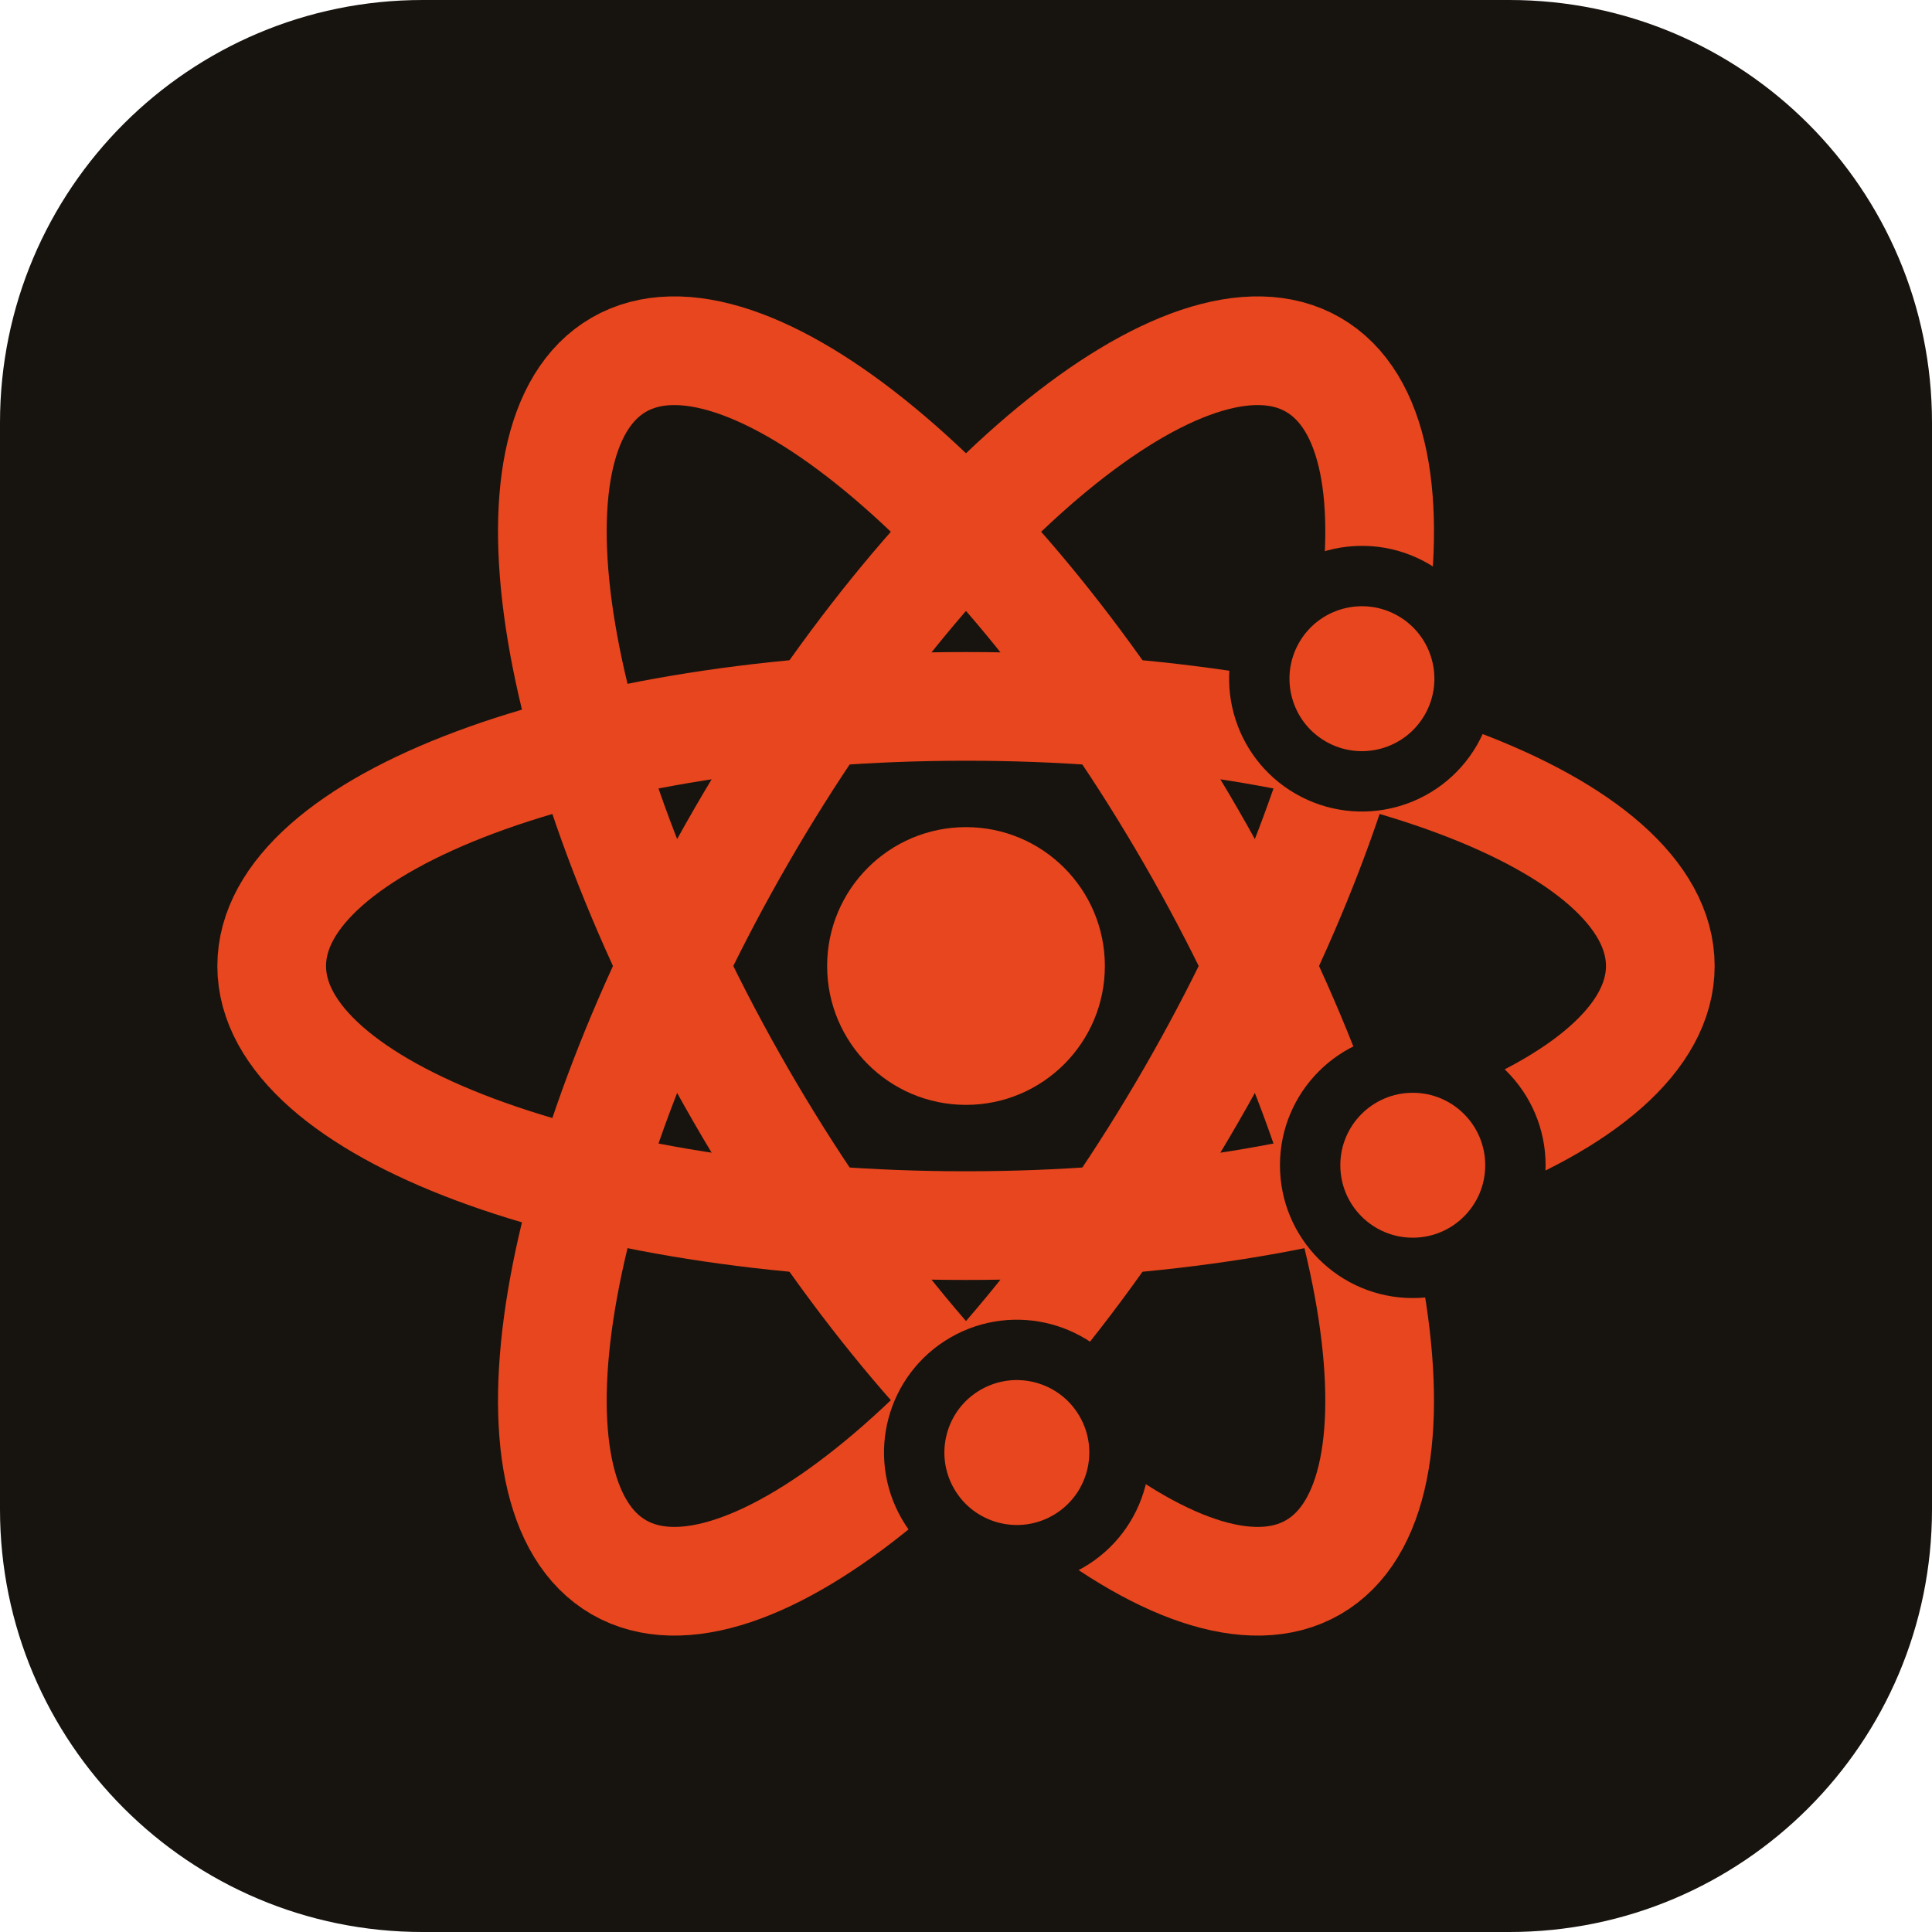
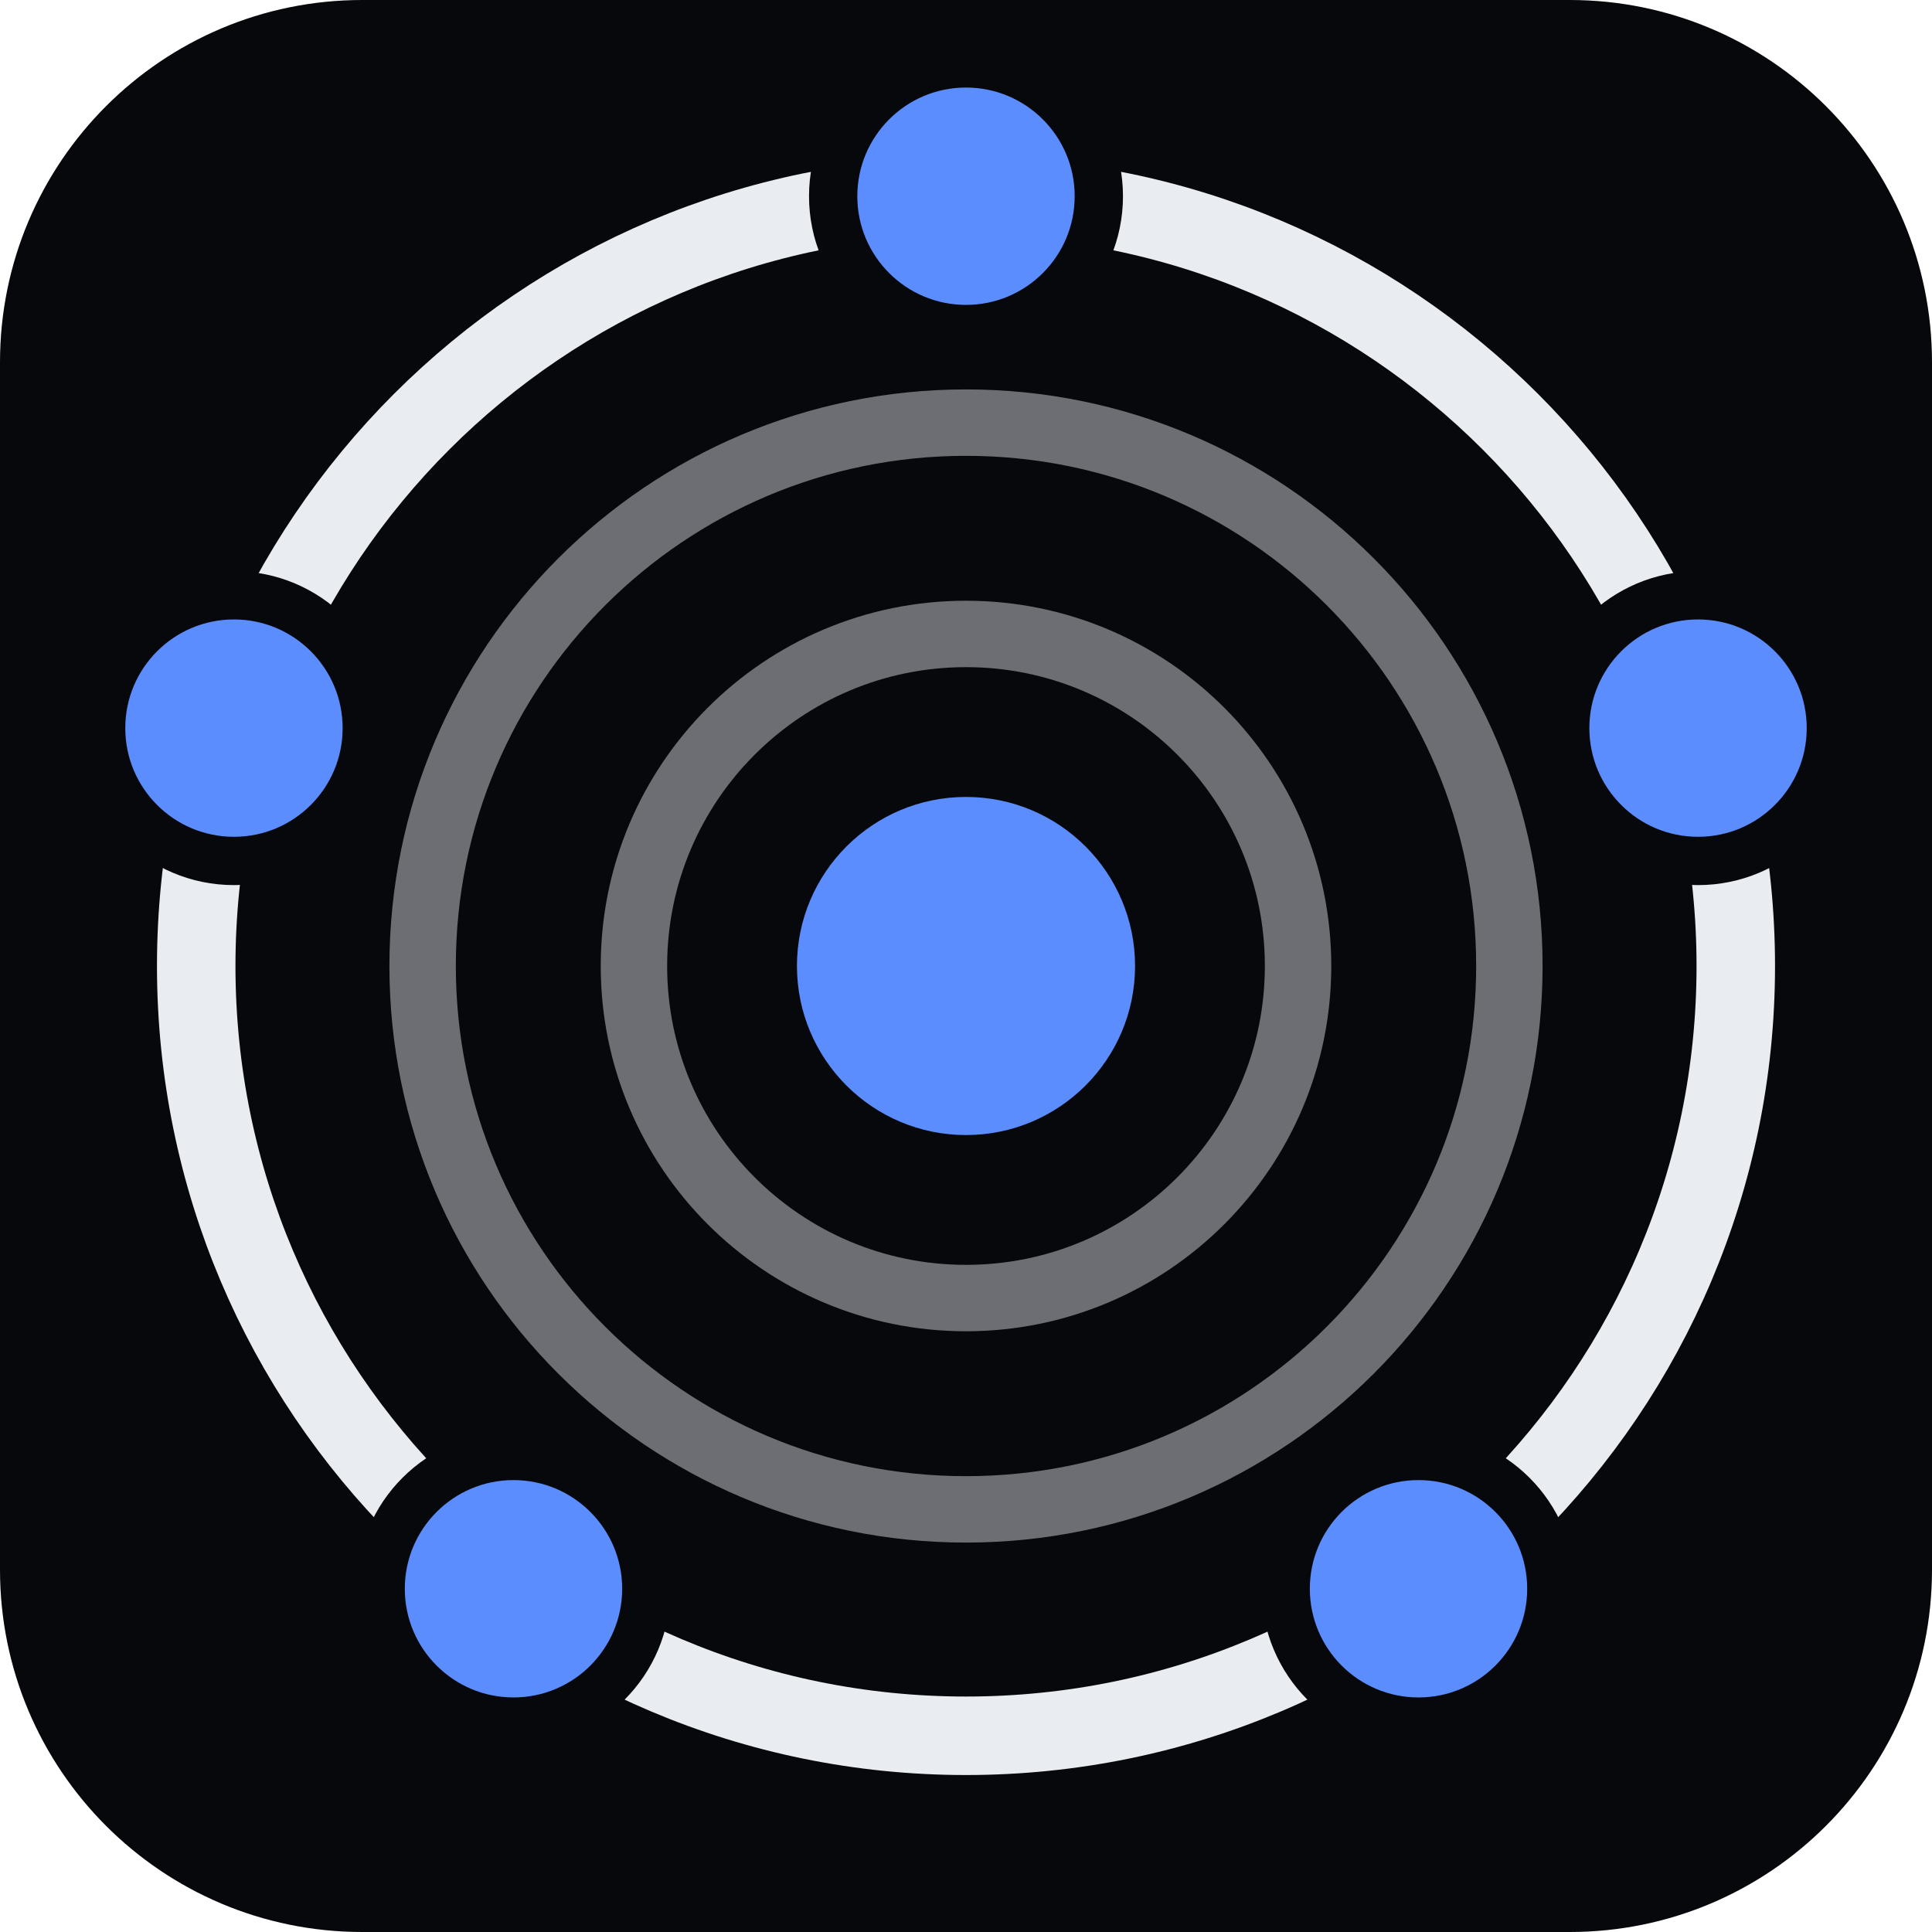
<svg xmlns="http://www.w3.org/2000/svg" viewBox="0 0 64 64" width="64" height="64">
-   <rect width="64" height="64" rx="14" fill="#17140F" />
-   <g fill="none" stroke="#E8461E" stroke-width="3.6">
-     <ellipse cx="32" cy="32" rx="23" ry="8.6" />
-     <ellipse cx="32" cy="32" rx="23" ry="8.6" transform="rotate(60 32 32)" />
-     <ellipse cx="32" cy="32" rx="23" ry="8.6" transform="rotate(-60 32 32)" />
+   <rect width="64" height="64" rx="12" fill="#07080B" />
+   <g fill="none" stroke="#E9ECF1">
+     <circle cx="32" cy="32" r="11" stroke-width="2.2" opacity=".45" />
+     <circle cx="32" cy="32" r="18" stroke-width="2.2" opacity=".45" />
+     <circle cx="32" cy="32" r="25.5" stroke-width="2.6" />
  </g>
-   <g fill="#E8461E" stroke="#17140F" stroke-width="2">
-     <circle cx="46.8" cy="38.6" r="3.4" />
-     <circle cx="46.8" cy="38.6" r="3.4" transform="rotate(60 32 32)" />
-     <circle cx="46.8" cy="38.6" r="3.4" transform="rotate(-60 32 32)" />
+   <g fill="#5C8DFF" stroke="#07080B" stroke-width="1.6">
+     <circle cx="32" cy="6.5" r="4.4" />
+     <circle cx="56.25" cy="24.12" r="4.4" />
+     <circle cx="46.99" cy="52.63" r="4.4" />
+     <circle cx="17.01" cy="52.63" r="4.4" />
+     <circle cx="7.75" cy="24.12" r="4.4" />
  </g>
-   <circle cx="32" cy="32" r="4.6" fill="#E8461E" />
+   <circle cx="32" cy="32" r="5.6" fill="#5C8DFF" />
</svg>
